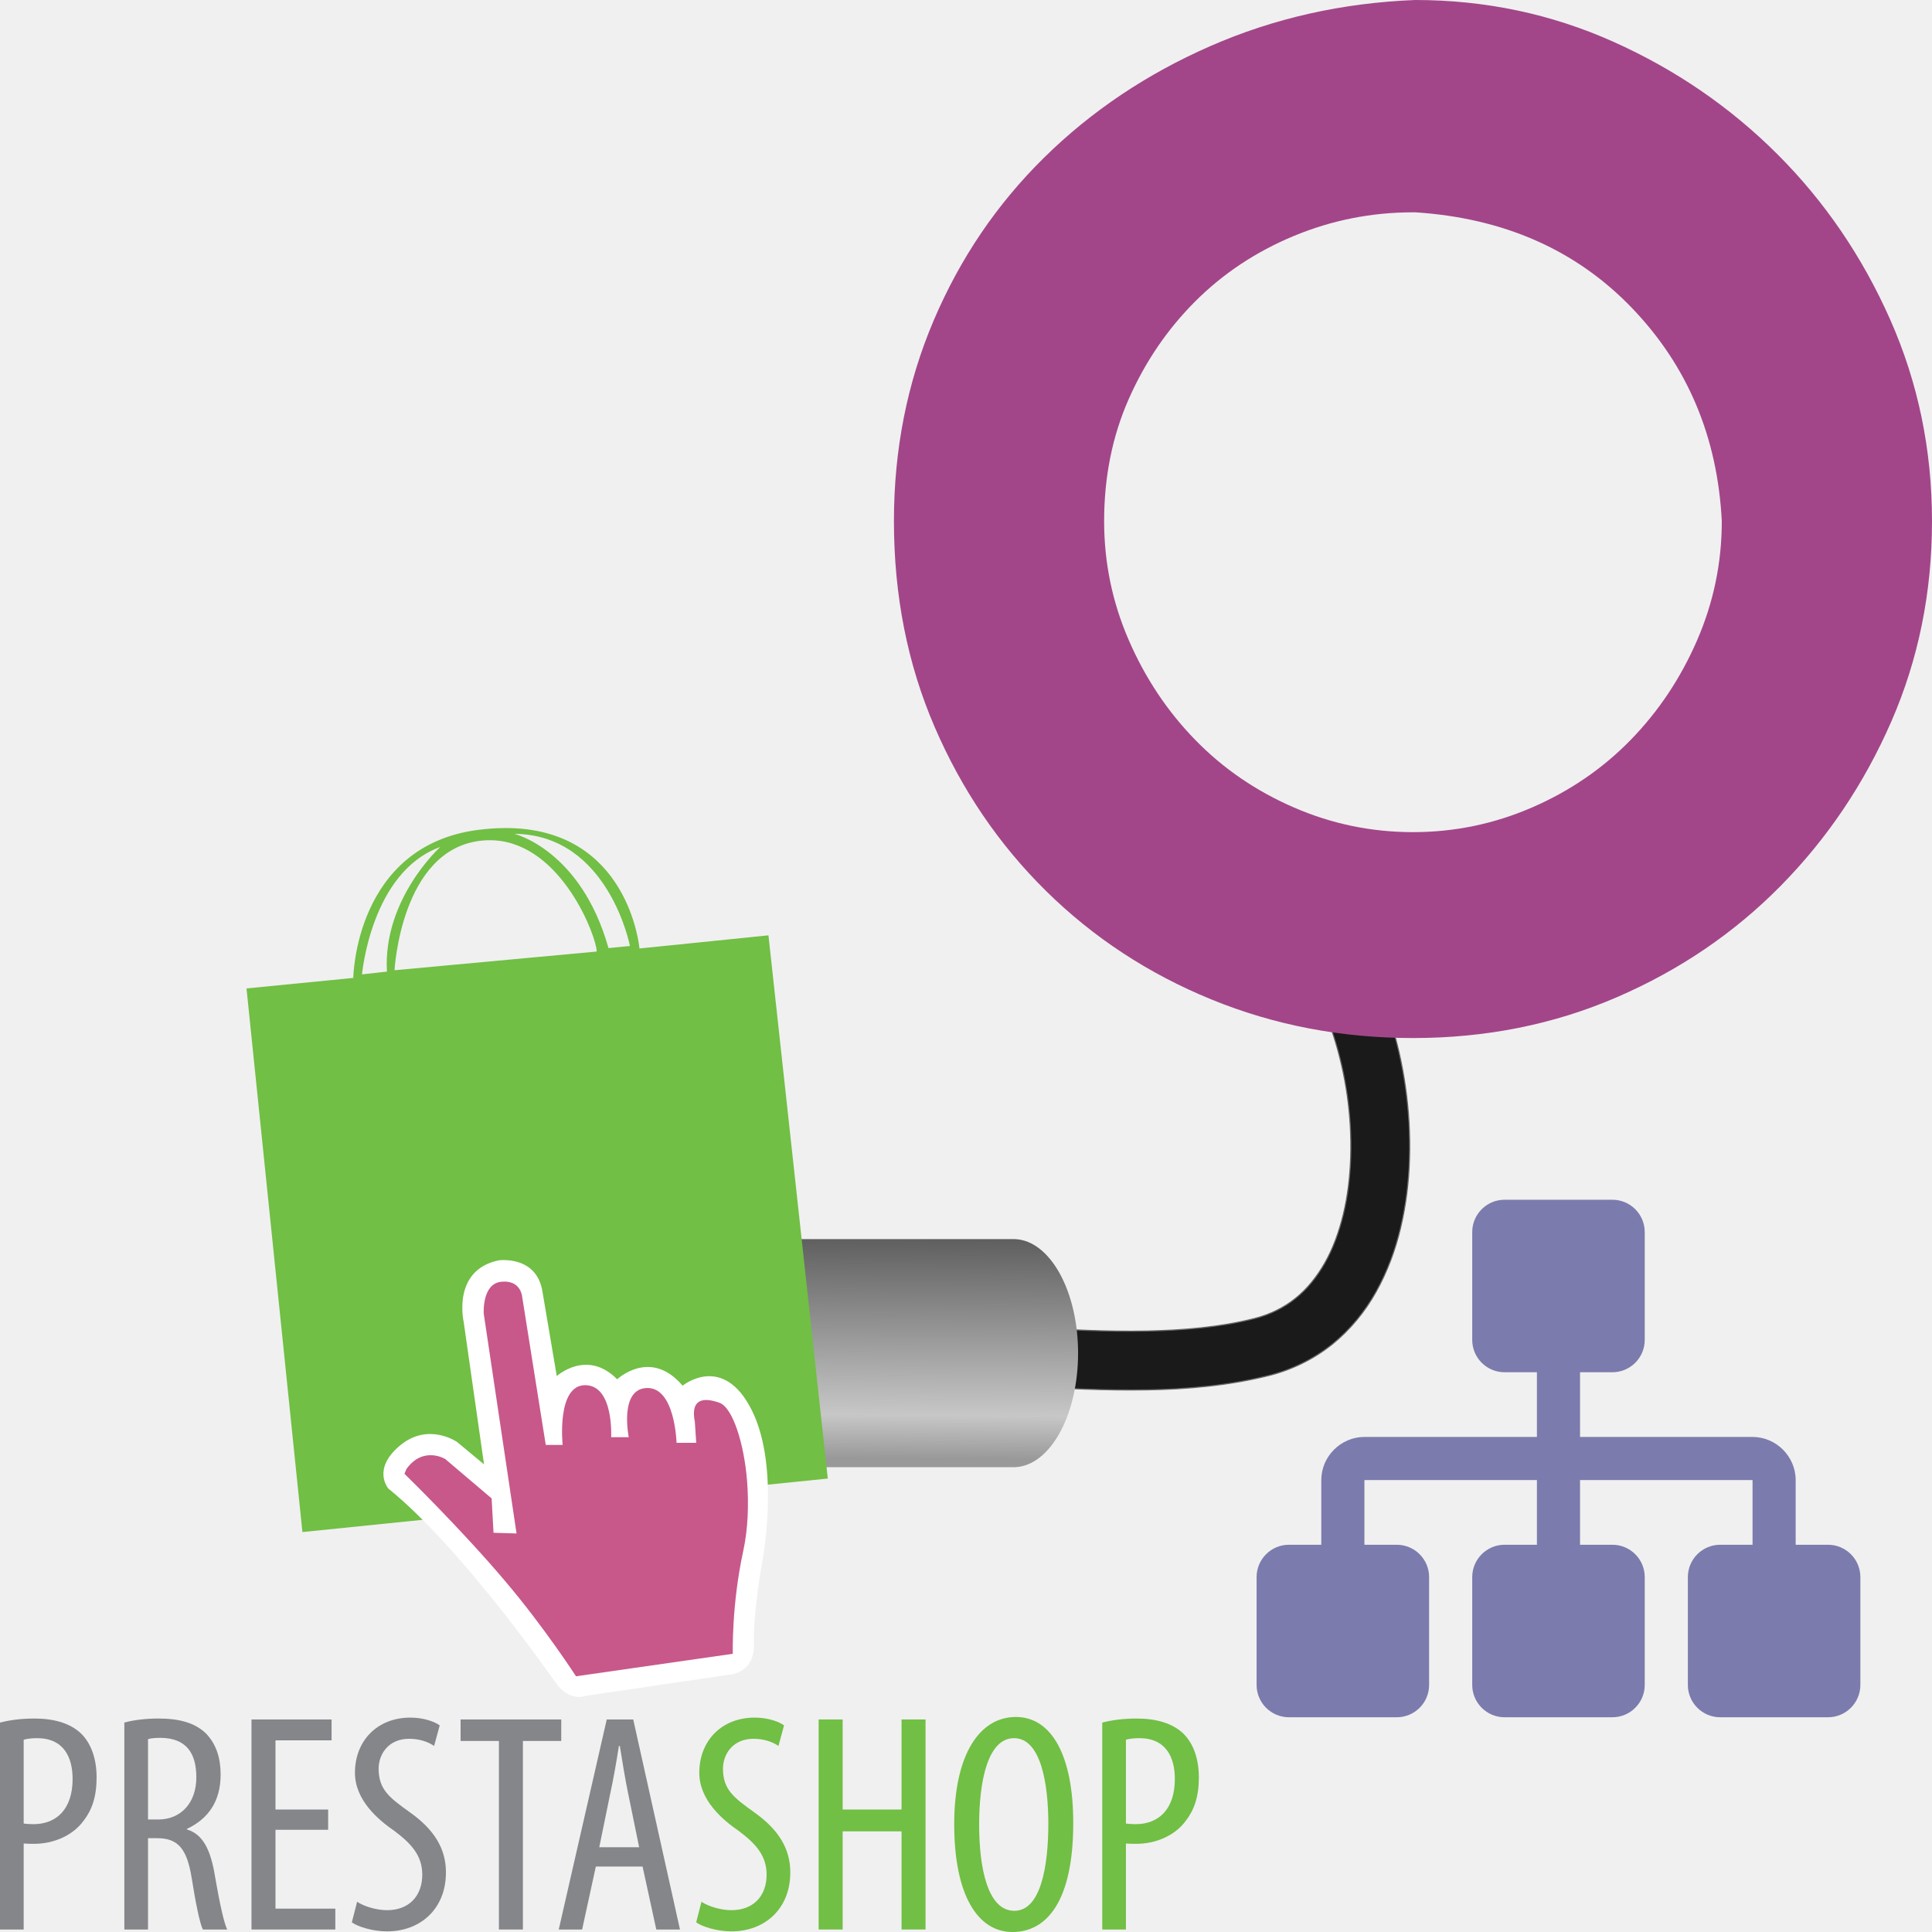
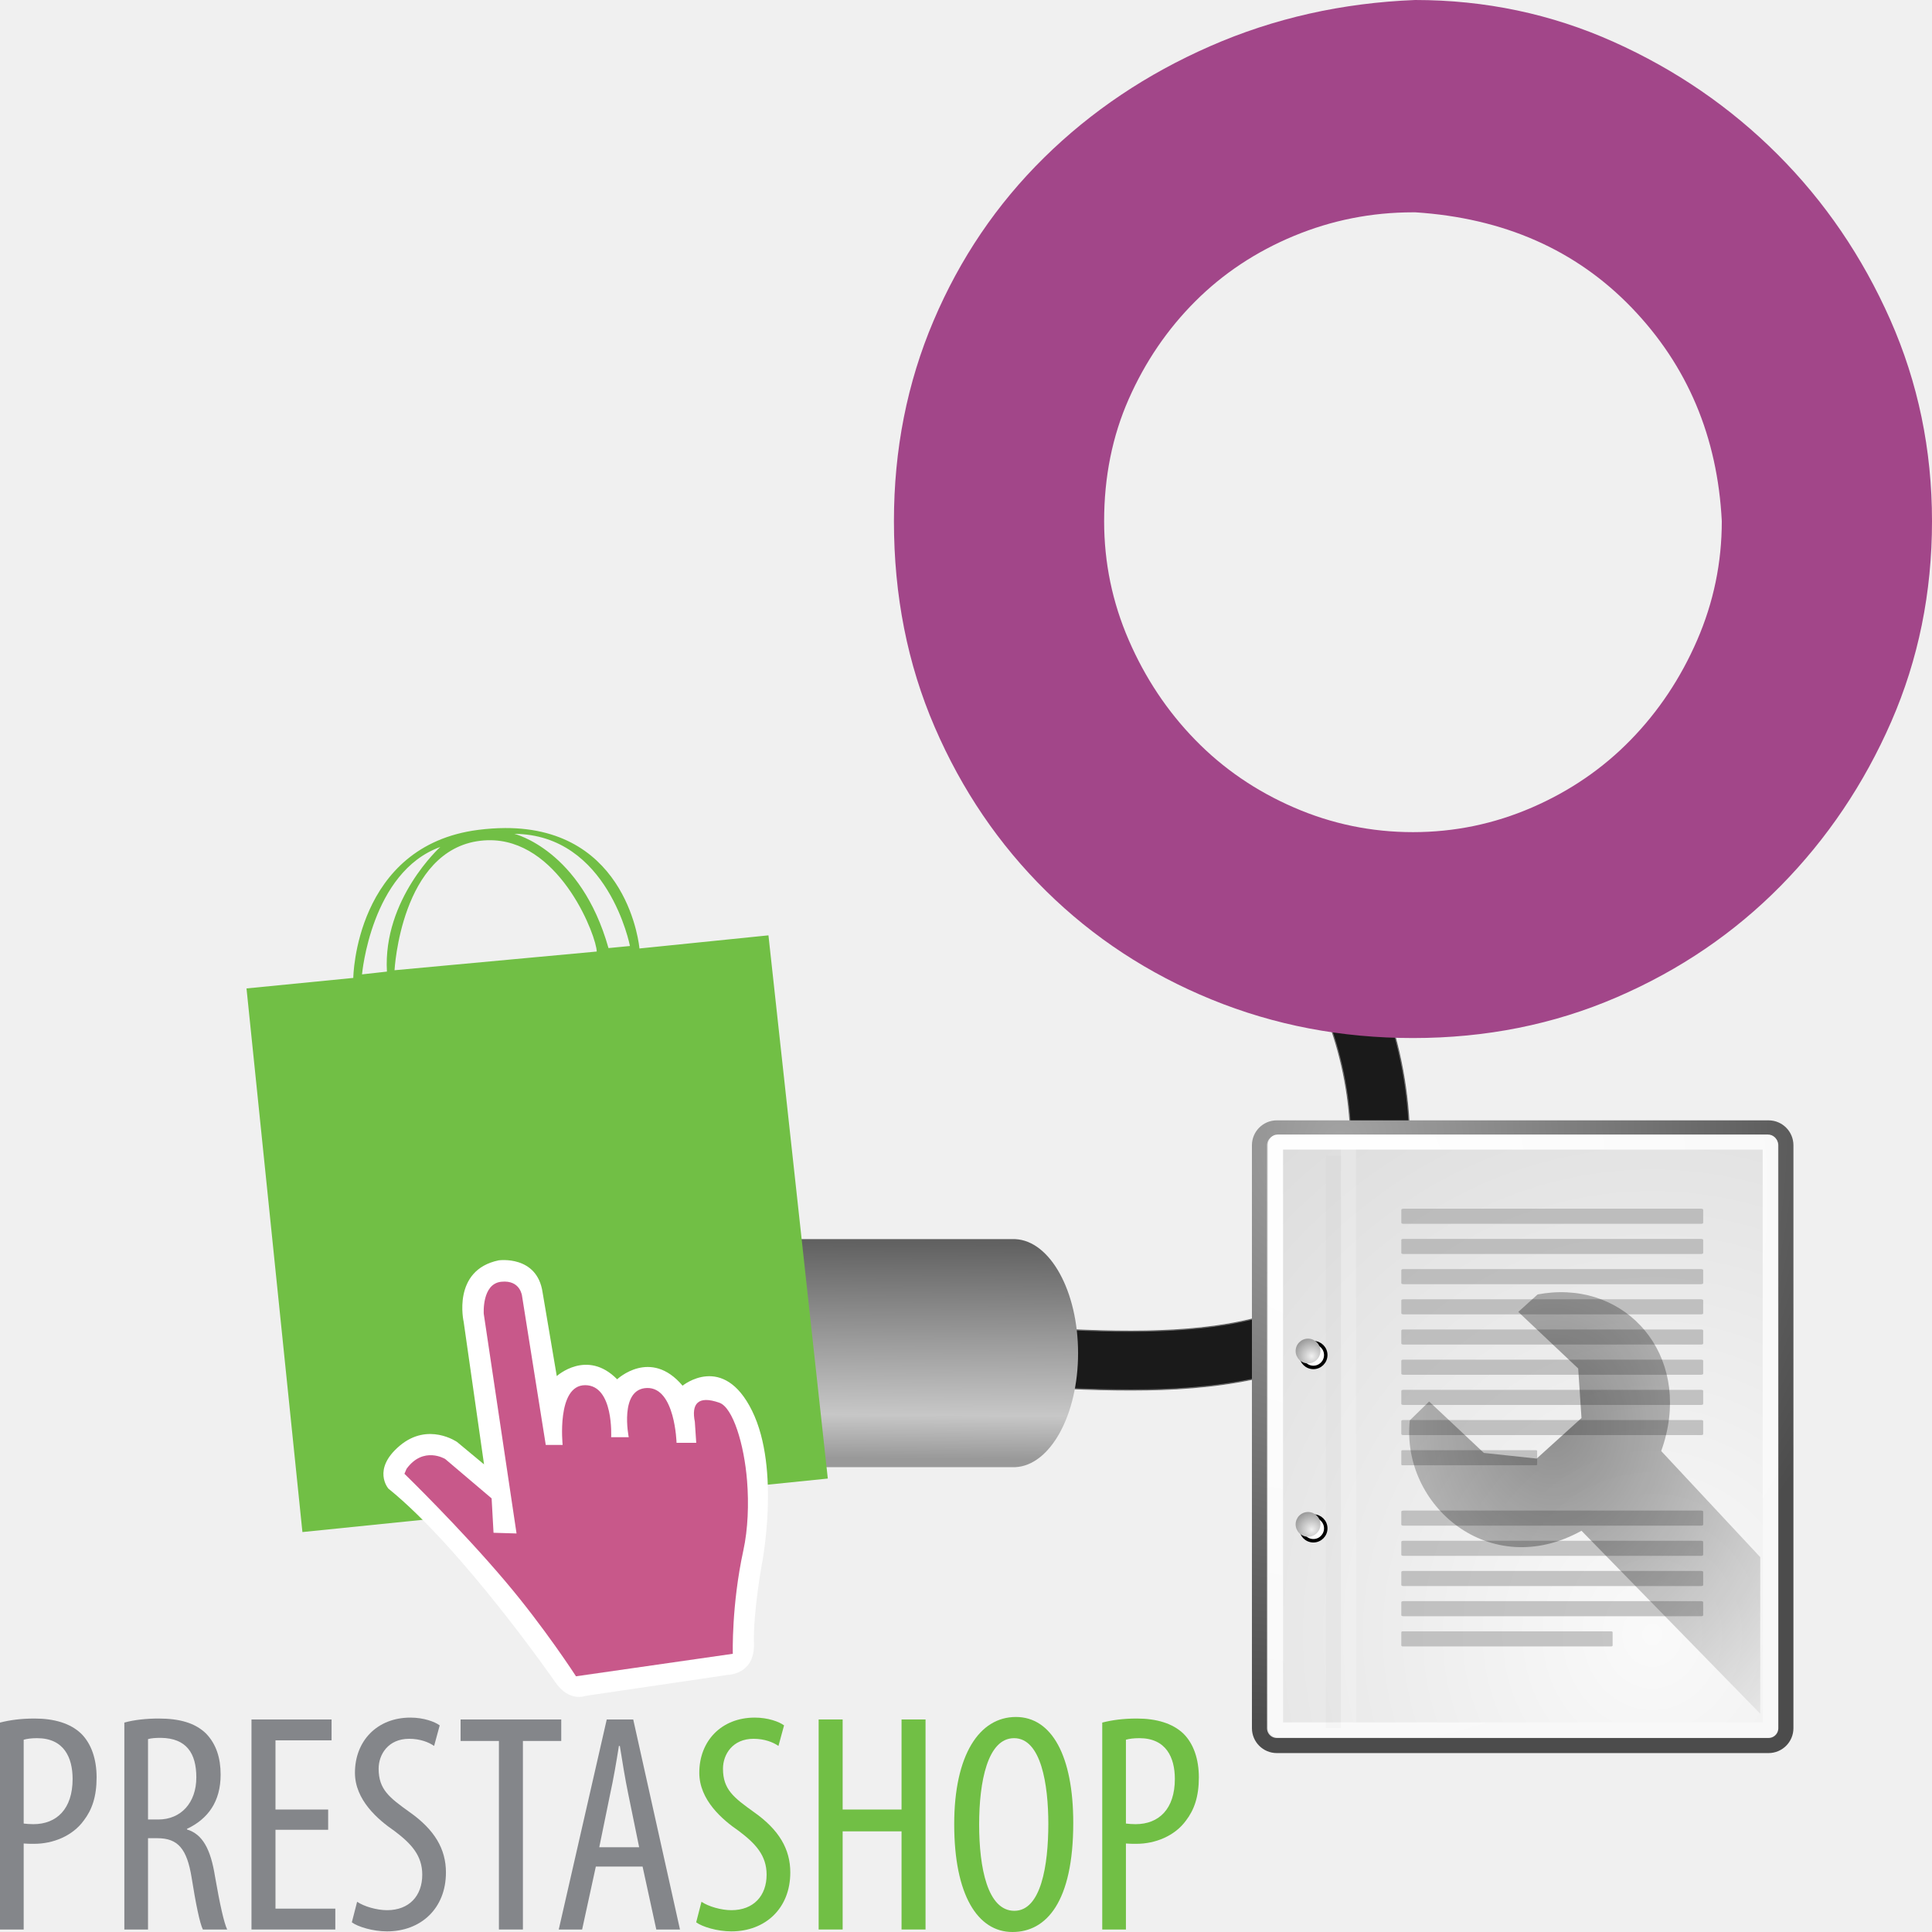
<svg xmlns="http://www.w3.org/2000/svg" xmlns:xlink="http://www.w3.org/1999/xlink" id="svg2" version="1.1" width="128" height="128">
  <defs id="defs6">
    <clipPath clipPathUnits="userSpaceOnUse" id="clipPath16">
      <path d="m 0,499.92 499.92,0 L 499.92,0 0,0 0,499.92 Z" id="path18" />
    </clipPath>
    <linearGradient id="linearGradient5522">
      <stop offset="0" style="stop-color:#999999" id="stop5524" />
      <stop offset=".198" style="stop-color:#c7c7c7" id="stop5530" />
      <stop offset="1" style="stop-color:#5f5f5f" id="stop5526" />
    </linearGradient>
    <linearGradient xlink:href="#linearGradient5522" id="linearGradient4176" gradientUnits="userSpaceOnUse" gradientTransform="matrix(0.41008,0,0,0.41008,-1654.946,255.3325)" x1="1804.3" y1="-167.15" x2="1807.4" y2="314.28" />
+     <radialGradient id="radialGradient2622" gradientUnits="userSpaceOnUse" cy="24.227" cx="26.03" gradientTransform="matrix(2.111,0,0,2.5349,47.92125,33.03604)" r="11.63">
+       <stop id="stop2618" style="stop-color:#000000" offset="0" />
+       <stop id="stop2620" style="stop-color:#000000;stop-opacity:0" offset="1" />
+     </radialGradient>
+     <radialGradient id="radialGradient2283" gradientUnits="userSpaceOnUse" cx="20.892" cy="114.57" r="5.256" gradientTransform="matrix(0.2297,0,0,0.2297,4.6135,3.9798)">
+       <stop id="stop15566" style="stop-color:#F0F0F0" offset="0" />
+       <stop id="stop15568" style="stop-color:#9a9a9a" offset="1" />
+     </radialGradient>
+     <radialGradient id="radialGradient2285" gradientUnits="userSpaceOnUse" cx="20.892" cy="64.568" r="5.257" gradientTransform="matrix(0.2297,0,0,0.2297,4.6135,3.9798)">
+       <stop id="stop15573" style="stop-color:#F0F0F0" offset="0" />
+       <stop id="stop15575" style="stop-color:#9a9a9a" offset="1" />
+     </radialGradient>
+     <radialGradient id="radialGradient15668" gradientUnits="userSpaceOnUse" cy="7.268" cx="8.144" gradientTransform="matrix(0.96827,0,0,1.0328,80.19385,71.72649)" r="38.159">
+       <stop id="stop15664" style="stop-color:#ffffff" offset="0" />
+       <stop id="stop15666" style="stop-color:#f8f8f8" offset="1" />
+     </radialGradient>
+     <radialGradient id="radialGradient15658" gradientUnits="userSpaceOnUse" cy="35.737" cx="33.967" gradientTransform="matrix(0.96049,0,0,1.0411,76.84025,71.08004)" r="86.708">
+       <stop id="stop260" style="stop-color:#fafafa" offset="0" />
+       <stop id="stop261" style="stop-color:#bbbbbb" offset="1" />
+     </radialGradient>
+     <radialGradient id="radialGradient15656" gradientUnits="userSpaceOnUse" cy="3.756" cx="8.824" gradientTransform="matrix(0.96827,0,0,1.0328,80.19385,71.72649)" r="37.752">
+       <stop id="stop270" style="stop-color:#a3a3a3" offset="0" />
+       <stop id="stop271" style="stop-color:#4c4c4c" offset="1" />
+     </radialGradient>
  </defs>
  <g transform="matrix(0.07370647,0,0,-0.07370647,128.455,110.4126)" id="g4170">
    <path style="fill:#1a1a1a;fill-rule:evenodd;stroke:#666666" d="m -824.732,252.19 c 37.079,-2.135 74.811,-4.146 113.16,-3.479 35.865,0.562 72.64,3.799 109.04,12.797 20.707,5.148 40.372,14.69 57.35,28.271 l 10e-5,6e-5 c 16.264,13.212 29.332,29.309 39.127,46.768 l 10e-5,9e-5 c 10.326,18.382 17.471,37.868 22.116,57.438 4.99,20.855 7.501,41.967 8.087,62.846 1.252,42.623 -4.826,85.348 -17.795,125.91 -5.986,18.833 -13.682,37.457 -23.537,55.291 l -10e-5,8e-5 c -8.641,15.773 -19.448,31.176 -33.069,44.94 -12.106,11.866 -25.83,20.588 -39.775,26.743 -15.218,6.805 -30.592,11.389 -45.5,14.731 l -94.923,-17.564 c 53.079,-19.368 102.417,-30.381 142.829,-61.285 l 0,-2e-5 c 9.29,-9.147 17.147,-20.637 24.22,-33.199 l 0,-3e-5 c 7.921,-14.221 14.243,-29.662 19.412,-45.743 l 0,-8e-5 c 11.136,-34.881 16.385,-71.726 15.311,-108.28 -0.551,-17.777 -2.58,-35.283 -6.641,-52.027 -3.84,-15.674 -9.187,-30.603 -16.723,-43.767 l 0,-3e-5 c -7.073,-12.331 -15.854,-23.381 -26.264,-31.628 -10.561,-8.575 -23.455,-14.752 -37.037,-18.176 -30.88,-7.823 -63.701,-10.537 -97.179,-11.227 -35.811,-0.674 -72.221,1.311 -109.19,3.402 -1.004,-17.59 -2.008,-35.181 -3.011,-52.771 z" id="path4172" />
    <path id="path4174" style="color:#000000;fill:url(#linearGradient4176)" d="m -1029.246,179.173 0,205.04 197.52,0 1.666,0 0,-0.038 c 31.259,-1.557 56.321,-46.845 56.321,-102.48 0,-55.636 -25.062,-100.91 -56.321,-102.47 l 0,-0.051 -1.666,0 -197.52,0 z" />
  </g>
  <g id="g3350" transform="matrix(0.4582527,0,0,0.4582527,18.11101,-63.54498)">
    <path id="path3336" d="m 165.07,138.668 c 10.126,0 19.689,2.016 28.684,6.046 8.991,4.03 16.897,9.458 23.721,16.278 6.821,6.822 12.248,14.782 16.279,23.876 4.03,9.102 6.046,18.812 6.046,29.146 0,10.339 -1.967,20 -5.892,28.993 -3.93,8.992 -9.254,16.898 -15.97,23.721 -6.72,6.82 -14.627,12.199 -23.721,16.124 -9.1,3.931 -18.915,5.893 -29.458,5.893 -10.339,0 -20.053,-1.859 -29.147,-5.581 -9.099,-3.722 -17.054,-8.938 -23.876,-15.658 -6.82,-6.717 -12.199,-14.623 -16.124,-23.723 -3.929,-9.095 -5.892,-19.018 -5.892,-29.768 0,-10.334 1.909,-20 5.736,-28.991 3.822,-8.992 9.146,-16.846 15.97,-23.564 6.821,-6.717 14.83,-12.095 24.031,-16.124 9.196,-4.033 19.07,-6.252 29.613,-6.668 z m -0.31,30.697 c -5.998,0 -11.734,1.14 -17.209,3.411 -5.479,2.277 -10.232,5.427 -14.265,9.458 -4.03,4.03 -7.237,8.735 -9.611,14.108 -2.379,5.377 -3.566,11.27 -3.566,17.674 0,5.997 1.188,11.733 3.566,17.208 2.374,5.479 5.581,10.286 9.611,14.419 4.031,4.138 8.784,7.395 14.265,9.768 5.475,2.379 11.211,3.565 17.209,3.565 5.993,0 11.729,-1.188 17.21,-3.565 5.475,-2.373 10.231,-5.63 14.264,-9.768 4.031,-4.133 7.233,-8.938 9.612,-14.419 2.374,-5.476 3.564,-11.212 3.564,-17.208 -0.619,-12.193 -4.961,-22.479 -13.021,-30.854 -8.063,-8.372 -18.504,-12.971 -31.318,-13.8 l -0.311,0.003 0,0 z" style="fill:#a24689" />
  </g>
  <g id="g3827">
    <path id="path22" d="m 33.438,54.861 c -0.549,0.003 -1.134,0.041 -1.753,0.12 -8.175,1.048 -8.279,9.809 -8.279,9.809 l -7.074,0.696 3.704,36.017 34.808,-3.545 -3.932,-35.989 -8.546,0.87 c 0,0 -0.685,-8.021 -8.927,-7.979 z m 0.636,0.383 c 6.238,0.046 7.662,7.431 7.662,7.431 l -1.422,0.138 c -1.835,-6.513 -6.24,-7.57 -6.24,-7.57 z m -1.321,0.431 c 4.483,0.273 6.781,6.421 6.781,7.367 l -13.395,1.239 c -1e-6,0 0.416,-7.961 5.689,-8.578 0.318,-0.037 0.626,-0.046 0.924,-0.028 z m -3.585,0.441 c 0,0 -3.808,3.439 -3.533,8.255 l -1.65,0.184 c 0,0 0.596,-6.788 5.183,-8.44 z" style="fill:#71bf45;fill-opacity:1;fill-rule:evenodd;stroke:none" />
    <g transform="matrix(0.2085527,0,0,-0.2085527,33.03821,83.50139)" id="g24">
      <path id="path26" style="fill:#ffffff;fill-opacity:1;fill-rule:evenodd;stroke:none" d="m 0,0 c 0,0 12.208,1.744 13.951,-10.173 l 4.506,-26.595 c 0,0 9.591,8.72 19.182,-1.017 0,0 10.609,10.028 20.782,-2.034 0,0 12.934,10.609 22.089,-7.993 9.156,-18.602 3.053,-48.975 3.053,-48.975 0,0 -2.762,-15.259 -2.471,-24.996 0.29,-9.737 -8.138,-9.882 -8.138,-9.882 l -45.342,-6.685 c 0,0 -5.232,-2.18 -9.737,4.505 0,0 -29.355,42.29 -52.898,61.327 0,0 -5.377,6.104 3.633,13.661 9.01,7.557 18.165,1.163 18.165,1.163 l 8.575,-7.121 -6.47,45.289 c 0,0 -3.803,16.432 11.12,19.526" />
    </g>
    <g transform="matrix(0.2085527,0,0,-0.2085527,32.57101,99.27227)" id="g28">
      <path id="path30" style="fill:#c8588a;fill-opacity:1;fill-rule:evenodd;stroke:none" d="m 0,0 -14.743,12.509 c 0,0 -6.924,4.244 -12.286,-3.127 l -0.67,-1.564 c 0,0 17.473,-16.951 32.015,-34.115 12.566,-14.831 22.49,-30.218 22.49,-30.218 l 49.813,7.148 c 0,0 -0.447,15.413 3.35,32.837 1.47,6.744 1.769,14.726 1.181,22.119 -0.931,11.71 -4.531,23.285 -8.775,24.79 -6.925,2.457 -8.936,-0.446 -7.818,-6.031 l 0.446,-6.701 -6.254,0 c 0,0 -0.447,17.647 -9.382,17.423 -8.935,-0.223 -5.808,-15.636 -5.808,-15.636 l -5.584,0 c 0,0 0.893,16.53 -8.266,16.53 -9.158,0 -7.147,-18.987 -7.147,-18.987 l -5.362,0 -7.512,47.19 c 0,0 -0.443,5.316 -6.645,4.651 C -3.159,68.154 -2.494,58.629 -2.494,58.629 L 7.917,-11.143 0.607,-10.921 0,0 Z" />
    </g>
    <g transform="matrix(0.2085527,0,0,-0.2085527,1.569151,120.8149)" id="g44">
      <path id="path46" style="fill:#84868a;fill-opacity:1;fill-rule:nonzero;stroke:none" d="m 0,0 c 0.891,-0.099 1.782,-0.198 3.069,-0.198 7.425,0 12.474,4.851 12.474,14.355 0,6.831 -2.772,12.968 -11.286,12.968 C 2.475,27.125 0.99,26.928 0,26.631 L 0,0 Z m -7.524,32.076 c 3.069,0.792 6.633,1.287 10.989,1.287 6.138,0 11.385,-1.486 14.849,-4.851 3.168,-3.168 4.852,-8.019 4.852,-13.86 0,-6.138 -1.485,-10.296 -4.06,-13.662 -3.563,-4.95 -9.8,-7.425 -15.74,-7.425 -1.287,0 -2.277,0 -3.366,0.099 l 0,-27.324 -7.524,0 0,65.736 z" />
    </g>
    <g transform="matrix(0.2085527,0,0,-0.2085527,9.806878,120.5465)" id="g48">
      <path id="path50" style="fill:#84868a;fill-opacity:1;fill-rule:nonzero;stroke:none" d="m 0,0 3.267,0 c 7.227,0 12.078,5.346 12.078,13.365 0,7.721 -3.168,12.473 -11.286,12.573 -1.584,0 -3.069,-0.1 -4.059,-0.396 L 0,0 Z m -7.524,30.789 c 3.168,0.891 7.128,1.287 10.89,1.287 6.633,0 11.583,-1.387 15.048,-4.752 3.267,-3.366 4.653,-7.822 4.653,-13.068 0,-8.514 -3.96,-14.058 -10.692,-17.226 l 0,-0.198 c 4.95,-1.485 7.524,-6.237 8.91,-14.949 1.584,-9.108 2.871,-14.751 3.861,-16.83 l -7.722,0 c -0.99,1.98 -2.277,8.316 -3.564,16.434 C 12.375,-9.306 9.504,-5.94 2.97,-5.94 l -2.97,0 0,-29.007 -7.524,0 0,65.736 z" />
    </g>
    <g transform="matrix(0.2085527,0,0,-0.2085527,21.74051,121.2279)" id="g52">
      <path id="path54" style="fill:#84868a;fill-opacity:1;fill-rule:nonzero;stroke:none" d="m 0,0 -16.73,0 0,-25.047 19.007,0 0,-6.633 -26.631,0 0,66.726 25.443,0 0,-6.633 -17.819,0 0,-21.978 L 0,6.435 0,0 Z" />
    </g>
    <g transform="matrix(0.2085527,0,0,-0.2085527,23.66058,125.9972)" id="g56">
      <path id="path58" style="fill:#84868a;fill-opacity:1;fill-rule:nonzero;stroke:none" d="m 0,0 c 2.178,-1.485 6.237,-2.673 9.504,-2.673 7.029,0 11.187,4.554 11.187,11.286 0,6.137 -3.565,9.9 -8.811,13.86 -5.346,3.663 -12.573,9.9 -12.573,18.512 0,10.098 7.029,17.523 17.622,17.523 4.157,0 7.722,-1.287 9.306,-2.475 L 24.453,49.5 c -1.683,1.188 -4.455,2.276 -7.92,2.276 -6.633,0 -9.702,-4.949 -9.702,-9.504 0,-6.632 3.465,-9.207 9.801,-13.76 8.019,-5.643 11.582,-11.781 11.582,-19.206 0,-11.484 -8.018,-18.711 -18.71,-18.711 -4.554,0 -9.306,1.485 -11.187,2.871 L 0,0 Z" />
    </g>
    <g transform="matrix(0.2085527,0,0,-0.2085527,33.0546,115.3436)" id="g60">
      <path id="path62" style="fill:#84868a;fill-opacity:1;fill-rule:nonzero;stroke:none" d="m 0,0 -12.177,0 0,6.831 31.977,0 0,-6.831 -12.177,0 0,-59.895 -7.623,0 L 0,0 Z" />
    </g>
    <g transform="matrix(0.2085527,0,0,-0.2085527,42.34548,122.3841)" id="g64">
      <path id="path66" style="fill:#84868a;fill-opacity:1;fill-rule:nonzero;stroke:none" d="m 0,0 -3.465,16.929 c -0.99,4.752 -1.881,10.296 -2.673,15.246 l -0.297,0 C -7.227,27.126 -8.217,21.384 -9.207,16.929 L -12.672,0 0,0 Z m -13.761,-6.138 -4.356,-19.998 -7.425,0 15.246,66.726 8.415,0 14.85,-66.726 -7.524,0 -4.356,19.998 -14.85,0 z" />
    </g>
    <g transform="matrix(0.2085527,0,0,-0.2085527,46.47478,125.9972)" id="g68">
      <path id="path70" style="fill:#71bf45;fill-opacity:1;fill-rule:nonzero;stroke:none" d="m 0,0 c 2.178,-1.485 6.237,-2.673 9.504,-2.673 7.029,0 11.186,4.554 11.186,11.286 0,6.137 -3.563,9.9 -8.81,13.86 -5.346,3.663 -12.573,9.9 -12.573,18.512 0,10.098 7.029,17.523 17.622,17.523 4.158,0 7.721,-1.287 9.305,-2.475 L 24.453,49.5 c -1.683,1.188 -4.455,2.276 -7.92,2.276 -6.633,0 -9.702,-4.949 -9.702,-9.504 0,-6.632 3.465,-9.207 9.801,-13.76 8.018,-5.643 11.583,-11.781 11.583,-19.206 0,-11.484 -8.019,-18.711 -18.711,-18.711 -4.554,0 -9.306,1.485 -11.187,2.871 L 0,0 Z" />
    </g>
    <g transform="matrix(0.2085527,0,0,-0.2085527,55.82758,113.919)" id="g72">
      <path id="path74" style="fill:#71bf45;fill-opacity:1;fill-rule:nonzero;stroke:none" d="m 0,0 0,-28.611 18.71,0 0,28.611 7.623,0 0,-66.726 -7.623,0 0,31.185 -18.71,0 0,-31.185 -7.623,0 L -7.623,0 0,0 Z" />
    </g>
    <g transform="matrix(0.2085527,0,0,-0.2085527,64.87082,120.8769)" id="g76">
      <path id="path78" style="fill:#71bf45;fill-opacity:1;fill-rule:nonzero;stroke:none" d="m 0,0 c 0,-13.761 2.673,-27.423 11.187,-27.423 8.514,0 10.791,14.553 10.791,27.621 0,12.474 -2.277,27.224 -10.89,27.224 C 2.673,27.422 0,13.563 0,0 m 29.897,0.495 c 0,-25.047 -8.513,-34.65 -19.304,-34.65 -11.088,0 -18.513,11.781 -18.513,34.254 0,22.077 8.019,34.056 19.602,34.056 11.385,0 18.215,-12.375 18.215,-33.66" />
    </g>
    <g transform="matrix(0.2085527,0,0,-0.2085527,74.59541,120.8149)" id="g80">
      <path id="path82" style="fill:#71bf45;fill-opacity:1;fill-rule:nonzero;stroke:none" d="m 0,0 c 0.891,-0.099 1.782,-0.198 3.069,-0.198 7.425,0 12.474,4.851 12.474,14.355 0,6.831 -2.772,12.968 -11.286,12.968 C 2.475,27.125 0.99,26.928 0,26.631 L 0,0 Z m -7.524,32.076 c 3.069,0.792 6.633,1.287 10.989,1.287 6.138,0 11.385,-1.486 14.849,-4.851 3.168,-3.168 4.852,-8.019 4.852,-13.86 0,-6.138 -1.485,-10.296 -4.06,-13.662 -3.563,-4.95 -9.8,-7.425 -15.74,-7.425 -1.287,0 -2.277,0 -3.366,0.099 l 0,-27.324 -7.524,0 0,65.736 z" />
    </g>
  </g>
-   <g style="font-style:normal;font-weight:normal;font-size:40px;line-height:125%;font-family:sans-serif;letter-spacing:0px;word-spacing:0px;fill:#7c7bad;fill-opacity:1;stroke:none;stroke-width:1px;stroke-linecap:butt;stroke-linejoin:miter;stroke-opacity:1" id="text4178">
-     <path d="m 123.254,104.487 c 0,-1.183 -0.96,-2.143 -2.143,-2.143 l -2.143,0 0,-4.286 c 0,-1.562 -1.295,-2.857 -2.857,-2.857 l -11.429,0 0,-4.286 2.143,0 c 1.183,0 2.143,-0.96 2.143,-2.143 l 0,-7.143 c 0,-1.183 -0.96,-2.143 -2.143,-2.143 l -7.143,0 c -1.183,0 -2.143,0.96 -2.143,2.143 l 0,7.143 c 0,1.183 0.96,2.143 2.143,2.143 l 2.143,0 0,4.286 -11.429,0 c -1.562,0 -2.857,1.295 -2.857,2.857 l 0,4.286 -2.143,0 c -1.183,0 -2.143,0.96 -2.143,2.143 l 0,7.143 c 0,1.183 0.96,2.143 2.143,2.143 l 7.143,0 c 1.183,0 2.143,-0.96 2.143,-2.143 l 0,-7.143 c 0,-1.183 -0.96,-2.143 -2.143,-2.143 l -2.143,0 0,-4.286 11.429,0 0,4.286 -2.143,0 c -1.183,0 -2.143,0.96 -2.143,2.143 l 0,7.143 c 0,1.183 0.96,2.143 2.143,2.143 l 7.143,0 c 1.183,0 2.143,-0.96 2.143,-2.143 l 0,-7.143 c 0,-1.183 -0.96,-2.143 -2.143,-2.143 l -2.143,0 0,-4.286 11.429,0 0,4.286 -2.143,0 c -1.183,0 -2.143,0.96 -2.143,2.143 l 0,7.143 c 0,1.183 0.96,2.143 2.143,2.143 l 7.143,0 c 1.183,0 2.143,-0.96 2.143,-2.143 l 0,-7.143 z" style="font-style:normal;font-variant:normal;font-weight:normal;font-stretch:normal;font-family:FontAwesome;-inkscape-font-specification:FontAwesome;fill:#7c7bad;fill-opacity:1" id="path4194" />
+   <rect id="rect15391" style="color:#000000;display:block;fill:url(#radialGradient15658);stroke:url(#radialGradient15656);stroke-linecap:round;stroke-linejoin:round" ry="1.149" height="40.92" width="34.875" y="74.726" x="83.444" />
+   <rect id="rect15660" style="color:#000000;display:block;fill:none;stroke:url(#radialGradient15668);stroke-linecap:round;stroke-linejoin:round" rx="0.149" ry="0.149" height="38.946" width="32.776" y="75.664" x="84.506" />
+   <g id="g2270" transform="translate(77.4867,71.04205)">
+     <g id="g1440" style="fill:#ffffff;stroke:#000000" transform="matrix(0.2297,0,0,0.2297,4.9671,4.245)">
+       <path id="path1448" d="m 23.428,113.07 c 0,1.97 -1.6,3.57 -3.573,3.57 -1.974,0 -3.573,-1.6 -3.573,-3.57 0,-1.97 1.6,-3.57 3.573,-3.57 1.973,0 3.573,1.6 3.573,3.57 z" />
+       <path id="path1456" d="m 23.428,63.07 c 0,1.973 -1.6,3.573 -3.573,3.573 -1.974,0 -3.573,-1.6 -3.573,-3.573 0,-1.974 1.6,-3.573 3.573,-3.573 1.973,0 3.573,1.6 3.573,3.573 z" />
+     </g>
+     <path id="path15570" style="fill:url(#radialGradient2283)" d="m 9.995,29.952 c 0,0.454 -0.367,0.821 -0.821,0.821 -0.454,0 -0.821,-0.368 -0.821,-0.821 0,-0.453 0.367,-0.82 0.821,-0.82 0.453,0 0.821,0.367 0.821,0.82 z" />
+     <path id="path15577" style="fill:url(#radialGradient2285)" d="m 9.995,18.467 c 0,0.453 -0.367,0.821 -0.821,0.821 -0.454,0 -0.821,-0.368 -0.821,-0.821 0,-0.453 0.367,-0.821 0.821,-0.821 0.453,0 0.821,0.368 0.821,0.821 z" />
  </g>
+   <path id="path15672" style="fill:none;stroke:#000000;stroke-width:0.989;stroke-opacity:0.018" d="m 88.346,76.574 0,37.907" />
+   <path id="path15674" style="fill:none;stroke:#ffffff;stroke-opacity:0.205" d="m 89.34,76.101 0,38.018" />
+   <g id="g2253" transform="matrix(0.90909,0,0,1,79.20385,71.08004)">
+     <rect id="rect15686" style="color:#000000;display:block;fill:#9b9b9b;fill-opacity:0.55" rx="0.152" ry="0.065" height="1" width="22" y="9" x="15" />
+     <rect id="rect15688" style="color:#000000;display:block;fill:#9b9b9b;fill-opacity:0.55" rx="0.152" ry="0.065" height="1" width="22" y="11" x="15" />
+     <rect id="rect15690" style="color:#000000;display:block;fill:#9b9b9b;fill-opacity:0.55" rx="0.152" ry="0.065" height="1" width="22" y="13" x="15" />
+     <rect id="rect15692" style="color:#000000;display:block;fill:#9b9b9b;fill-opacity:0.55" rx="0.152" ry="0.065" height="1" width="22" y="15" x="15" />
+     <rect id="rect15694" style="color:#000000;display:block;fill:#9b9b9b;fill-opacity:0.55" rx="0.152" ry="0.065" height="1" width="22" y="17" x="15" />
+     <rect id="rect15696" style="color:#000000;display:block;fill:#9b9b9b;fill-opacity:0.55" rx="0.152" ry="0.065" height="1" width="22" y="19" x="15" />
+     <rect id="rect15698" style="color:#000000;display:block;fill:#9b9b9b;fill-opacity:0.55" rx="0.152" ry="0.065" height="1" width="22" y="21" x="15" />
+     <rect id="rect15700" style="color:#000000;display:block;fill:#9b9b9b;fill-opacity:0.55" rx="0.152" ry="0.065" height="1" width="22" y="23" x="15" />
+     <rect id="rect15732" style="color:#000000;display:block;fill:#9b9b9b;fill-opacity:0.55" rx="0.068" ry="0.065" height="1" width="9.9" y="25" x="15" />
+     <rect id="rect15736" style="color:#000000;display:block;fill:#9b9b9b;fill-opacity:0.55" rx="0.152" ry="0.065" height="1" width="22" y="29" x="15" />
+     <rect id="rect15738" style="color:#000000;display:block;fill:#9b9b9b;fill-opacity:0.55" rx="0.152" ry="0.065" height="1" width="22" y="31" x="15" />
+     <rect id="rect15740" style="color:#000000;display:block;fill:#9b9b9b;fill-opacity:0.55" rx="0.152" ry="0.065" height="1" width="22" y="33" x="15" />
+     <rect id="rect15742" style="color:#000000;display:block;fill:#9b9b9b;fill-opacity:0.55" rx="0.152" ry="0.065" height="1" width="22" y="35" x="15" />
+     <rect id="rect15744" style="color:#000000;display:block;fill:#9b9b9b;fill-opacity:0.55" rx="0.106" ry="0.065" height="1" width="15.4" y="37" x="15" />
+   </g>
+   <path id="path2140" style="color:#000000;opacity:0.409;fill:url(#radialGradient2622)" d="m 102.809,85.635 c -0.313,0.024 -0.616,0.064 -0.938,0.125 l -1.281,1.156 3.969,3.75 0.219,3.282 -2.969,2.687 -3.5,-0.375 -3.625,-3.406 -1.282,1.25 c -0.59,5.641 5.313,10.687 11.376,7.312 l 11.843,12.125 0,-10.375 -6.562,-7.031 c 2.127,-5.908 -1.849,-10.919 -7.25,-10.5 z" />
</svg>
